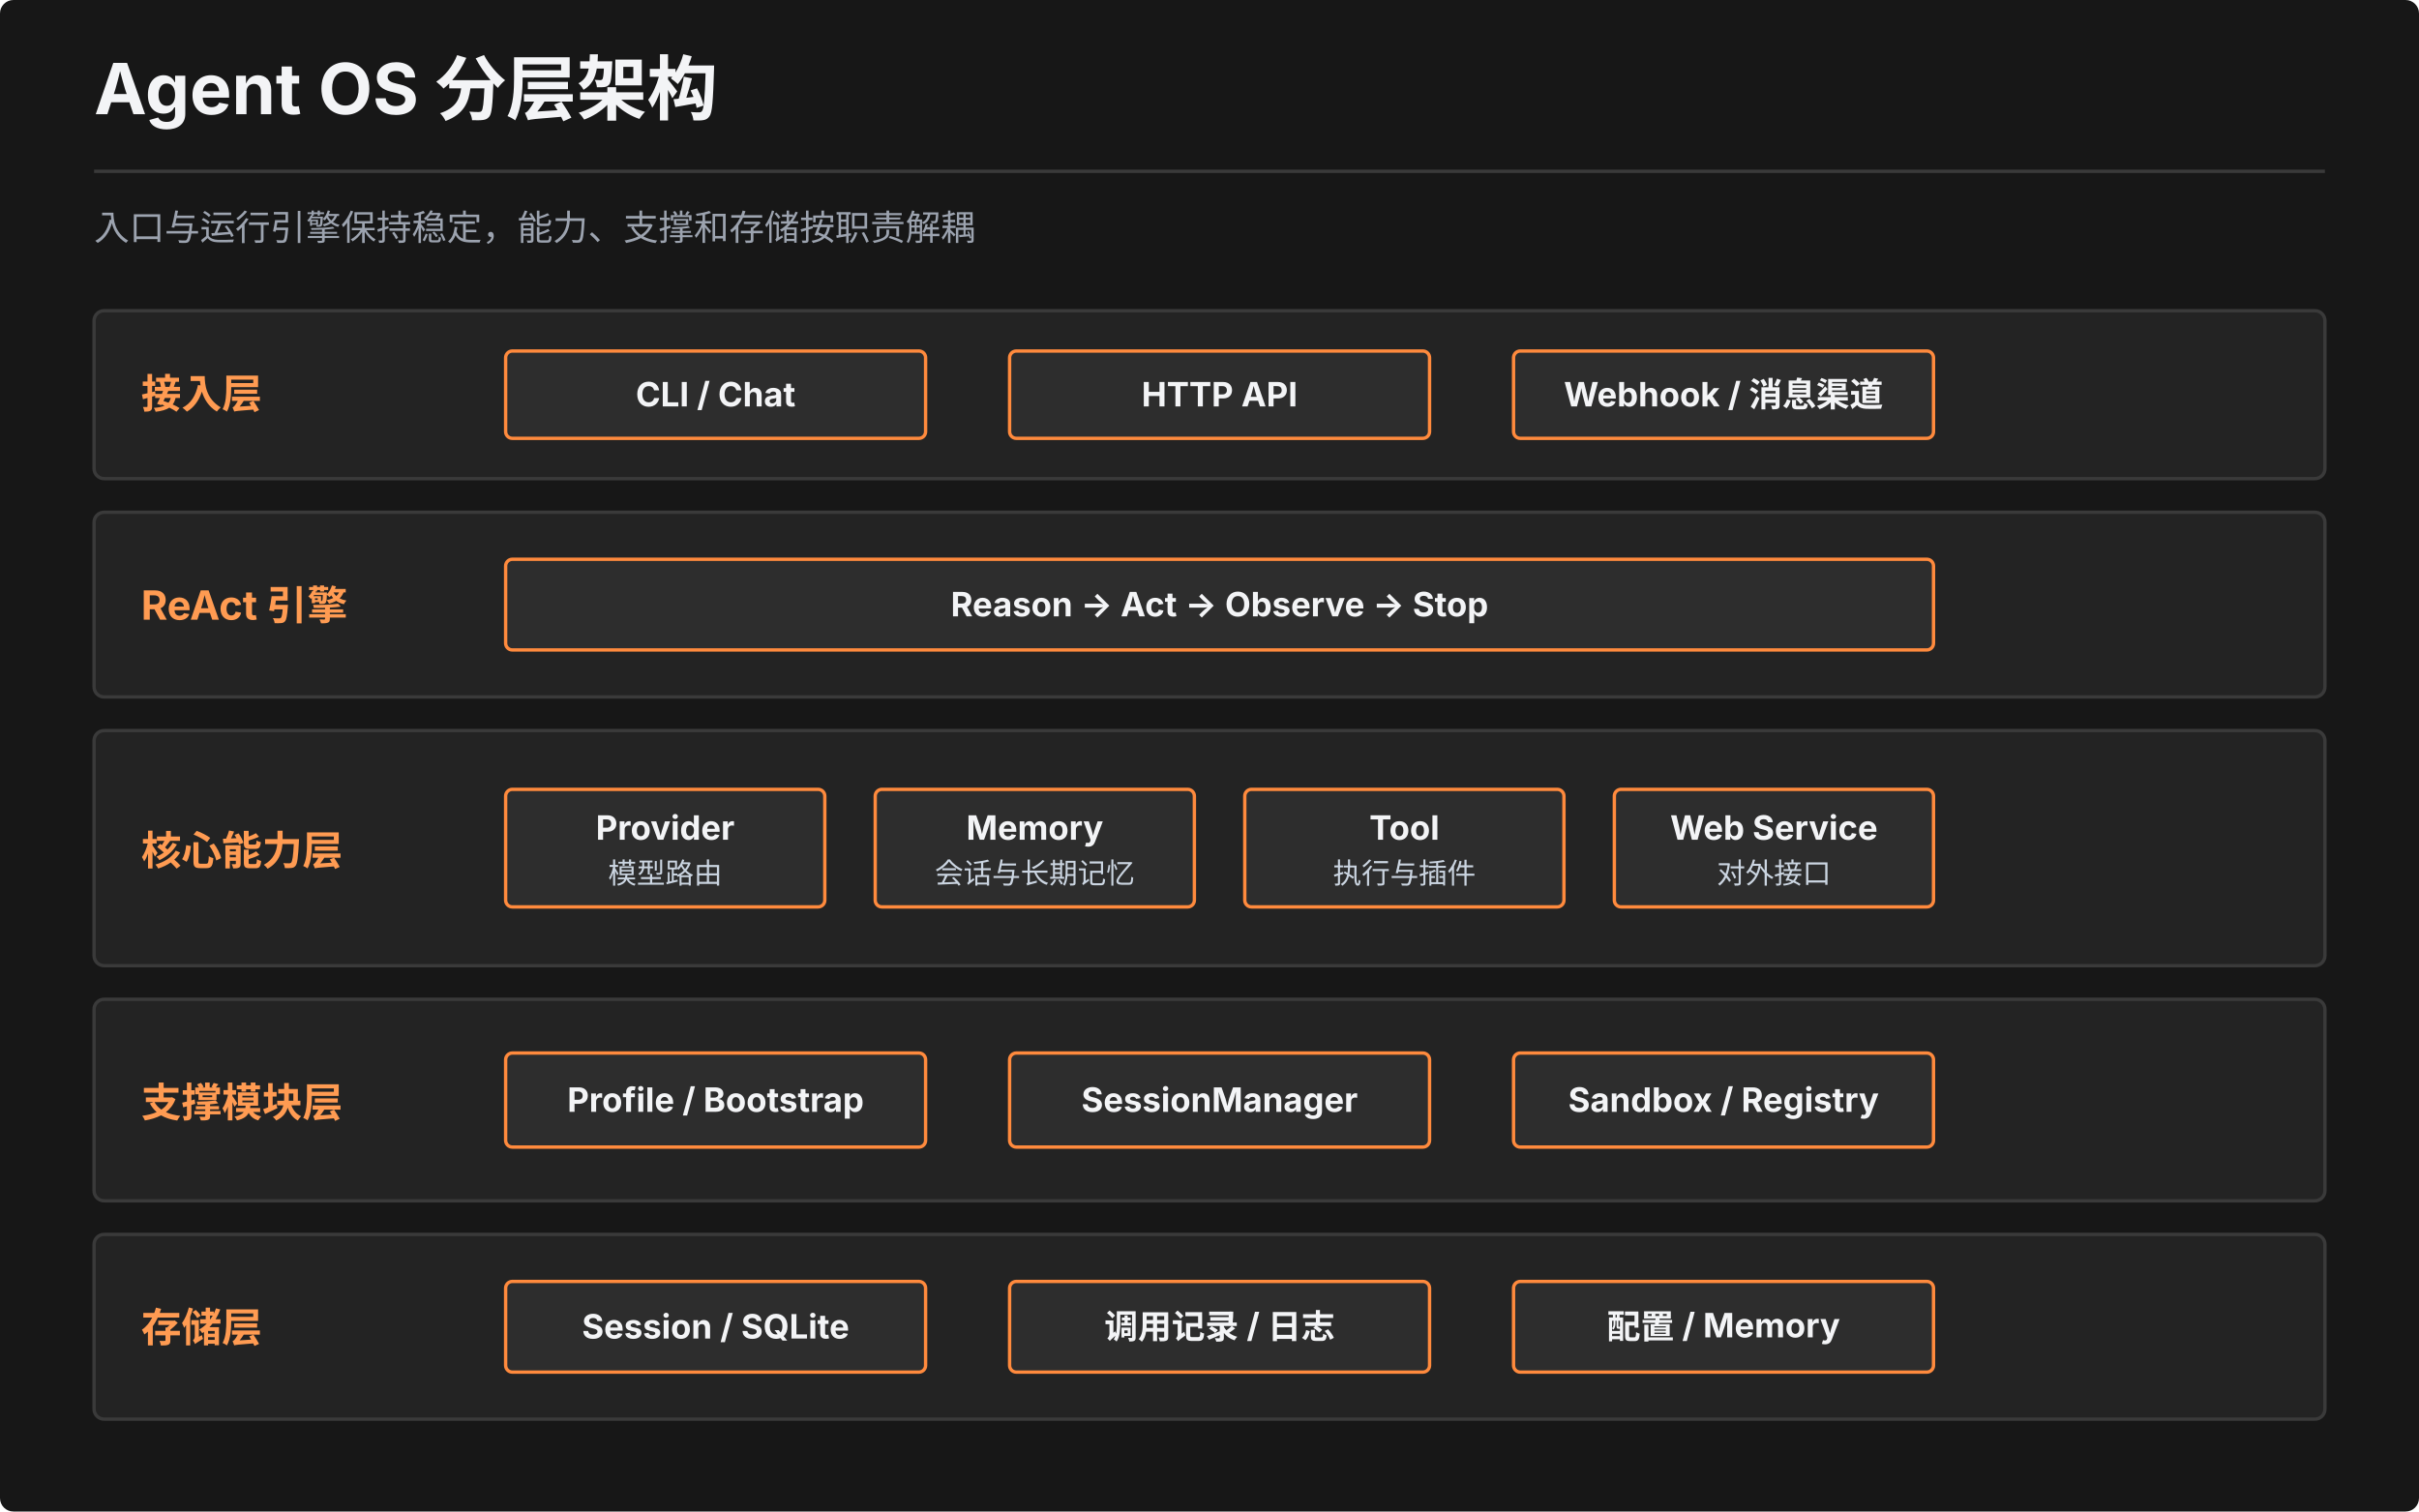
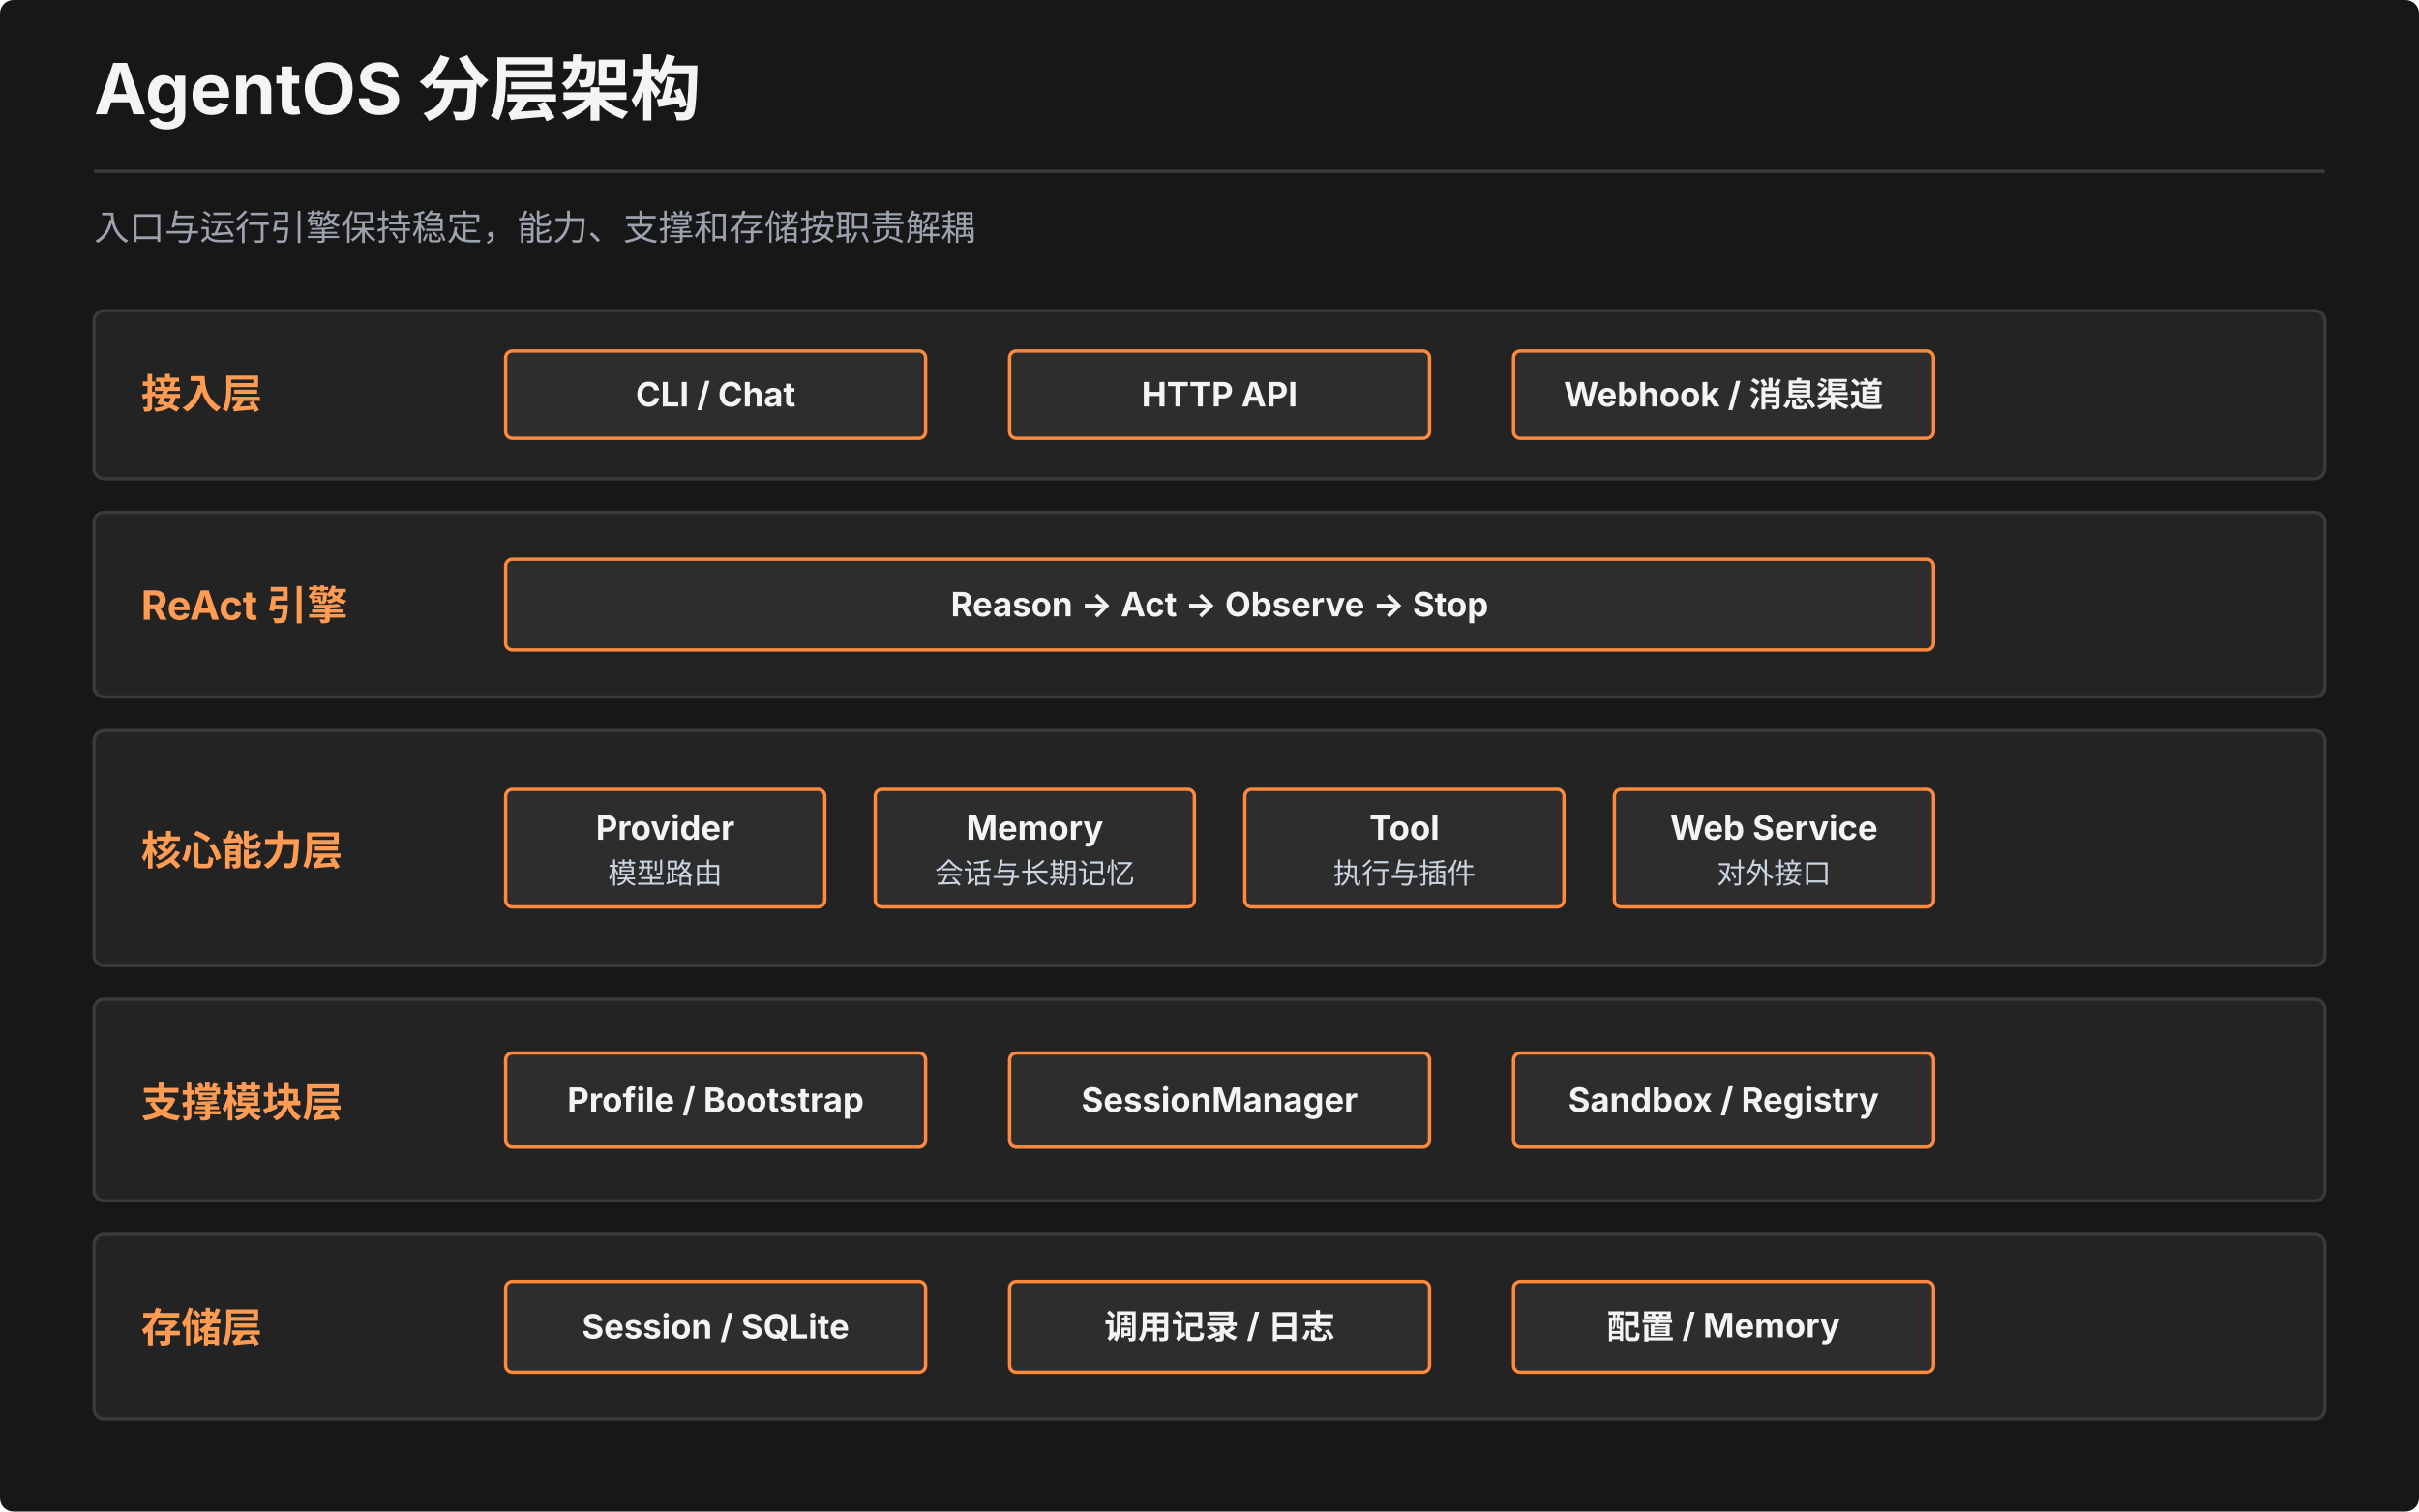
<svg xmlns="http://www.w3.org/2000/svg" viewBox="0 0 1440 900" role="img" aria-labelledby="title desc">
  <style>
    .bg { fill: #171717; }
    .band { fill: #232323; stroke: #3a3a3a; stroke-width: 2; }
    .box { fill: #2d2d2d; stroke: #ff8a3d; stroke-width: 2; }
    .title { fill: #f3f4f6; font: 700 42px -apple-system, BlinkMacSystemFont, "PingFang SC", "Microsoft YaHei", sans-serif; }
    .subtitle { fill: #9ca3af; font: 400 21px -apple-system, BlinkMacSystemFont, "PingFang SC", "Microsoft YaHei", sans-serif; }
    .layer { fill: #ff9b52; font: 700 24px -apple-system, BlinkMacSystemFont, "PingFang SC", "Microsoft YaHei", sans-serif; }
    .label { fill: #f3f4f6; font: 700 20px -apple-system, BlinkMacSystemFont, "PingFang SC", "Microsoft YaHei", sans-serif; text-anchor: middle; }
    .body { fill: #cbd5e1; font: 400 17px -apple-system, BlinkMacSystemFont, "PingFang SC", "Microsoft YaHei", sans-serif; text-anchor: middle; }
    .rule { fill: #3a3a3a; }
  </style>
  <rect class="bg" width="1440" height="900" rx="8" />
-   <text class="title" x="56" y="68">Agent OS 分层架构</text>
+   <text class="title" x="56" y="68">AgentOS 分层架构</text>
  <rect class="rule" x="56" y="101" width="1328" height="2" />
  <text class="subtitle" x="56" y="143">入口与运行引擎保持稳定，能力、支撑和存储按职责解耦</text>
  <g transform="translate(56 185)">
    <rect class="band" width="1328" height="100" rx="6" />
    <text class="layer" x="28" y="58">接入层</text>
    <rect class="box" x="245" y="24" width="250" height="52" rx="4" />
    <text class="label" x="370" y="57">CLI / Chat</text>
    <rect class="box" x="545" y="24" width="250" height="52" rx="4" />
    <text class="label" x="670" y="57">HTTP API</text>
    <rect class="box" x="845" y="24" width="250" height="52" rx="4" />
    <text class="label" x="970" y="57">Webhook / 消息渠道</text>
  </g>
  <g transform="translate(56 305)">
    <rect class="band" width="1328" height="110" rx="6" />
    <text class="layer" x="28" y="64">ReAct 引擎</text>
    <rect class="box" x="245" y="28" width="850" height="54" rx="4" />
    <text class="label" x="670" y="62">Reason → Act → Observe → Stop</text>
  </g>
  <g transform="translate(56 435)">
    <rect class="band" width="1328" height="140" rx="6" />
    <text class="layer" x="28" y="80">核心能力层</text>
    <rect class="box" x="245" y="35" width="190" height="70" rx="4" />
    <text class="label" x="340" y="65">Provider</text>
    <text class="body" x="340" y="91">模型路由</text>
    <rect class="box" x="465" y="35" width="190" height="70" rx="4" />
    <text class="label" x="560" y="65">Memory</text>
    <text class="body" x="560" y="91">会话与长期记忆</text>
    <rect class="box" x="685" y="35" width="190" height="70" rx="4" />
    <text class="label" x="780" y="65">Tool</text>
    <text class="body" x="780" y="91">执行与插件</text>
    <rect class="box" x="905" y="35" width="190" height="70" rx="4" />
    <text class="label" x="1000" y="65">Web Service</text>
    <text class="body" x="1000" y="91">对外接口</text>
  </g>
  <g transform="translate(56 595)">
    <rect class="band" width="1328" height="120" rx="6" />
    <text class="layer" x="28" y="70">支撑模块层</text>
    <rect class="box" x="245" y="32" width="250" height="56" rx="4" />
    <text class="label" x="370" y="67">Profile / Bootstrap</text>
    <rect class="box" x="545" y="32" width="250" height="56" rx="4" />
    <text class="label" x="670" y="67">SessionManager</text>
    <rect class="box" x="845" y="32" width="250" height="56" rx="4" />
    <text class="label" x="970" y="67">Sandbox / Registry</text>
  </g>
  <g transform="translate(56 735)">
    <rect class="band" width="1328" height="110" rx="6" />
    <text class="layer" x="28" y="64">存储层</text>
    <rect class="box" x="245" y="28" width="250" height="54" rx="4" />
    <text class="label" x="370" y="62">Session / SQLite</text>
    <rect class="box" x="545" y="28" width="250" height="54" rx="4" />
    <text class="label" x="670" y="62">调用记录 / 日志</text>
    <rect class="box" x="845" y="28" width="250" height="54" rx="4" />
    <text class="label" x="970" y="62">配置 / Memory</text>
  </g>
</svg>
